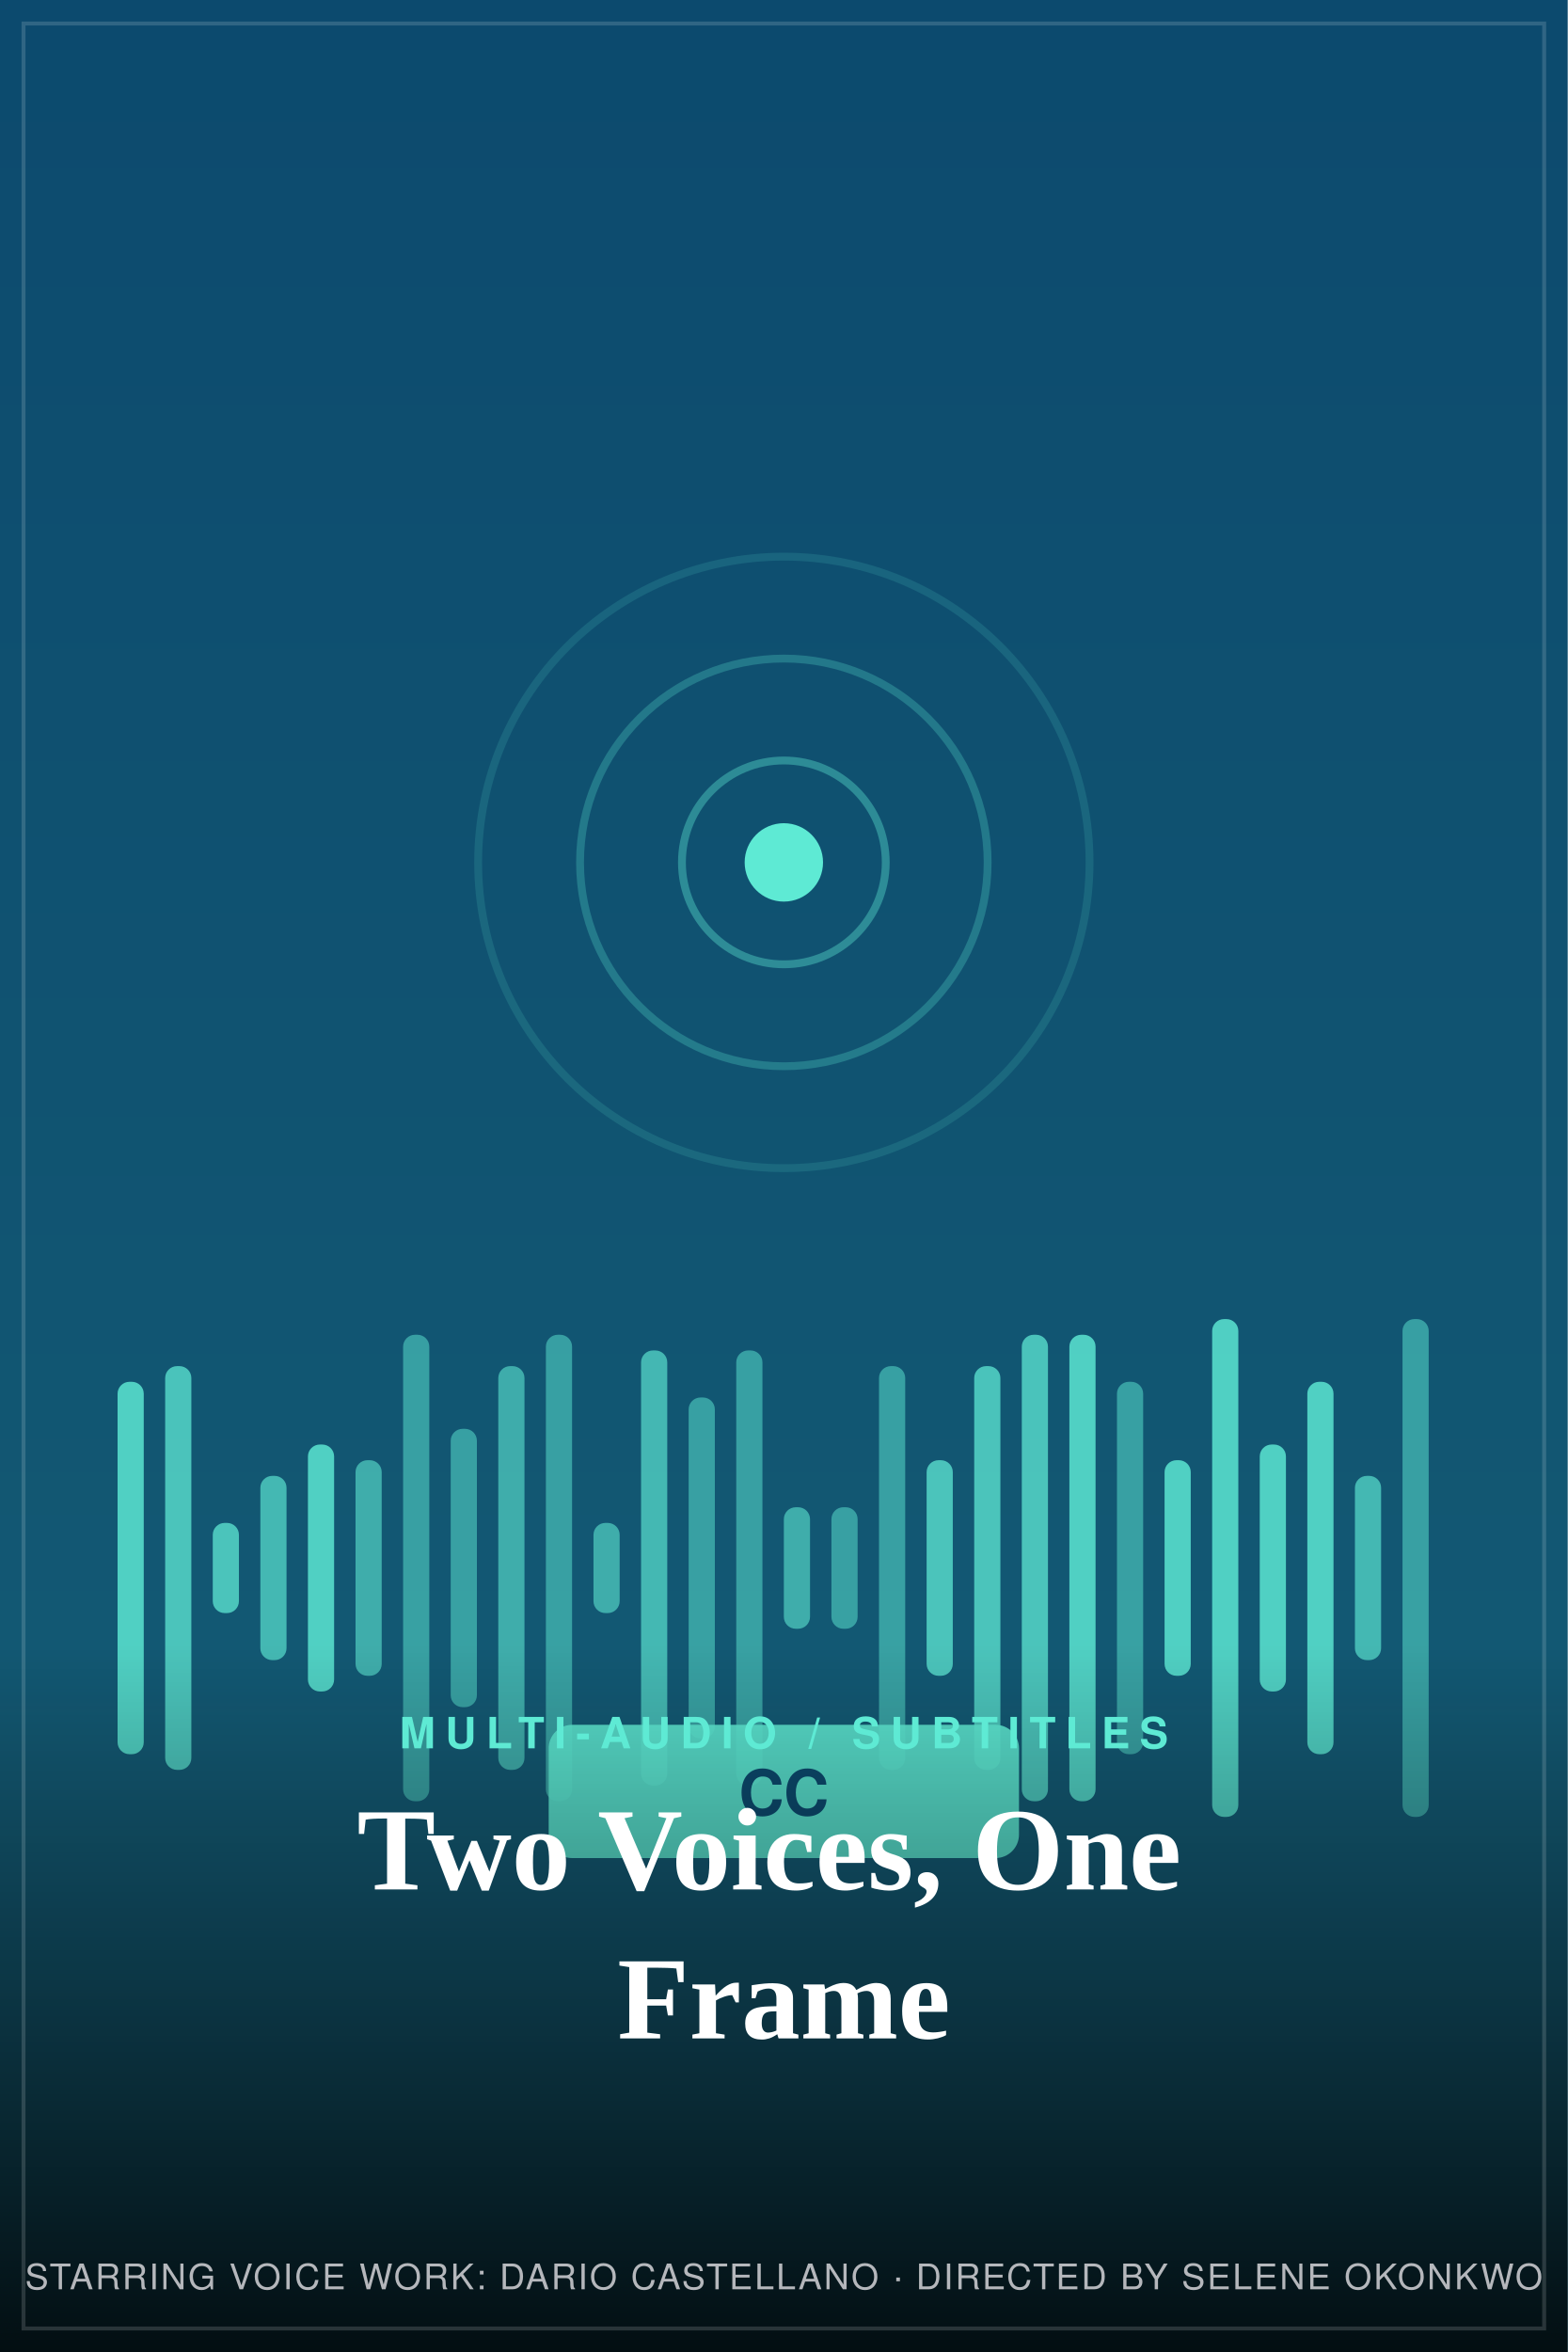
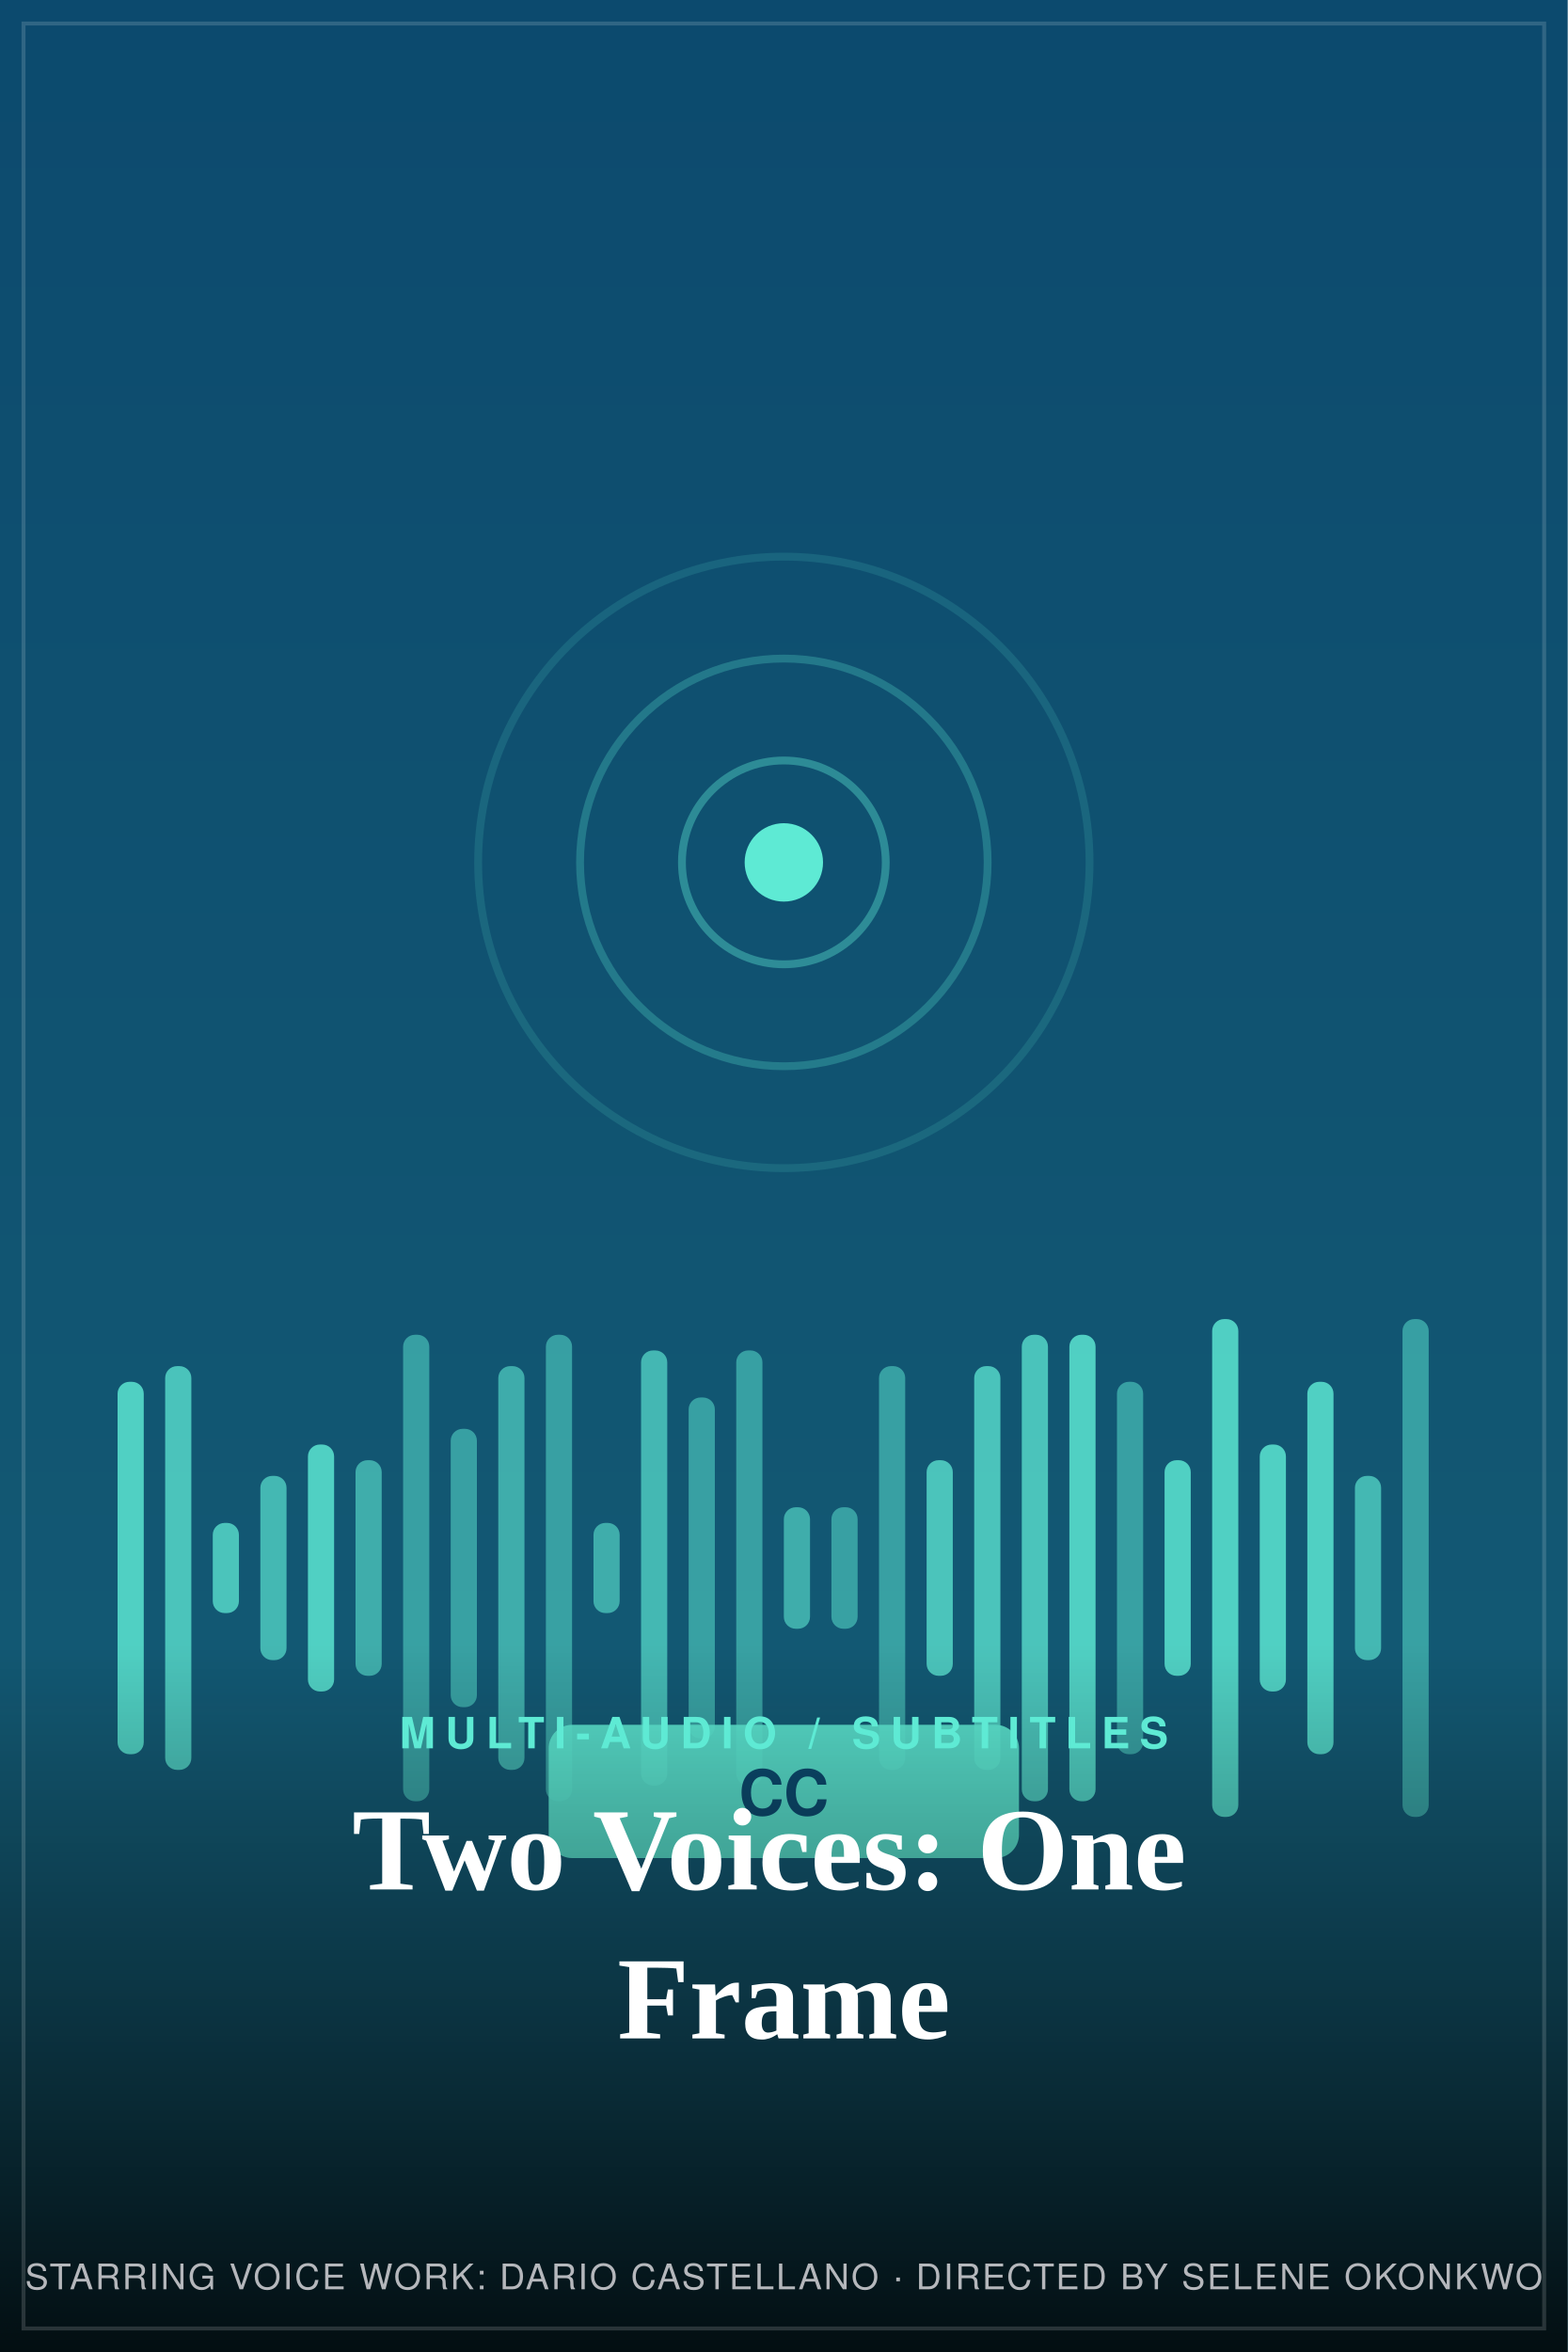
<svg xmlns="http://www.w3.org/2000/svg" viewBox="0 0 400 600">
  <defs>
    <linearGradient id="sky-two-voices-one-frame" x1="0" y1="0" x2="0" y2="1">
      <stop offset="0%" stop-color="#0c4a6e" />
      <stop offset="100%" stop-color="#155e75" />
    </linearGradient>
    <linearGradient id="scrim-two-voices-one-frame" x1="0" y1="0" x2="0" y2="1">
      <stop offset="0%" stop-color="#000" stop-opacity="0" />
      <stop offset="100%" stop-color="#000" stop-opacity="0.85" />
    </linearGradient>
  </defs>
  <rect width="400" height="600" fill="url(#sky-two-voices-one-frame)" />
  <circle cx="200" cy="220" r="26" fill="none" stroke="#5eead4" stroke-width="2" opacity="0.38" />
  <circle cx="200" cy="220" r="52" fill="none" stroke="#5eead4" stroke-width="2" opacity="0.26" />
  <circle cx="200" cy="220" r="78" fill="none" stroke="#5eead4" stroke-width="2" opacity="0.14" />
  <circle cx="200" cy="220" r="10" fill="#5eead4" />
  <rect x="30" y="352.5" width="6.679" height="95" rx="3.036" fill="#5eead4" opacity="0.82" />
  <rect x="42.143" y="348.5" width="6.679" height="103" rx="3.036" fill="#5eead4" opacity="0.74" />
  <rect x="54.286" y="388.5" width="6.679" height="23" rx="3.036" fill="#5eead4" opacity="0.74" />
  <rect x="66.429" y="376.5" width="6.679" height="47" rx="3.036" fill="#5eead4" opacity="0.66" />
  <rect x="78.571" y="368.5" width="6.679" height="63" rx="3.036" fill="#5eead4" opacity="0.82" />
  <rect x="90.714" y="372.5" width="6.679" height="55" rx="3.036" fill="#5eead4" opacity="0.58" />
  <rect x="102.857" y="340.5" width="6.679" height="119" rx="3.036" fill="#5eead4" opacity="0.5" />
  <rect x="115" y="364.5" width="6.679" height="71" rx="3.036" fill="#5eead4" opacity="0.5" />
  <rect x="127.143" y="348.5" width="6.679" height="103" rx="3.036" fill="#5eead4" opacity="0.58" />
  <rect x="139.286" y="340.5" width="6.679" height="119" rx="3.036" fill="#5eead4" opacity="0.5" />
  <rect x="151.429" y="388.5" width="6.679" height="23" rx="3.036" fill="#5eead4" opacity="0.58" />
  <rect x="163.571" y="344.5" width="6.679" height="111" rx="3.036" fill="#5eead4" opacity="0.66" />
  <rect x="175.714" y="356.5" width="6.679" height="87" rx="3.036" fill="#5eead4" opacity="0.5" />
  <rect x="187.857" y="344.5" width="6.679" height="111" rx="3.036" fill="#5eead4" opacity="0.5" />
  <rect x="200" y="384.5" width="6.679" height="31" rx="3.036" fill="#5eead4" opacity="0.58" />
  <rect x="212.143" y="384.5" width="6.679" height="31" rx="3.036" fill="#5eead4" opacity="0.5" />
  <rect x="224.286" y="348.5" width="6.679" height="103" rx="3.036" fill="#5eead4" opacity="0.5" />
  <rect x="236.429" y="372.5" width="6.679" height="55" rx="3.036" fill="#5eead4" opacity="0.74" />
  <rect x="248.571" y="348.5" width="6.679" height="103" rx="3.036" fill="#5eead4" opacity="0.74" />
  <rect x="260.714" y="340.5" width="6.679" height="119" rx="3.036" fill="#5eead4" opacity="0.74" />
  <rect x="272.857" y="340.5" width="6.679" height="119" rx="3.036" fill="#5eead4" opacity="0.82" />
  <rect x="285" y="352.5" width="6.679" height="95" rx="3.036" fill="#5eead4" opacity="0.5" />
  <rect x="297.143" y="372.5" width="6.679" height="55" rx="3.036" fill="#5eead4" opacity="0.82" />
  <rect x="309.286" y="336.5" width="6.679" height="127" rx="3.036" fill="#5eead4" opacity="0.82" />
  <rect x="321.429" y="368.5" width="6.679" height="63" rx="3.036" fill="#5eead4" opacity="0.82" />
  <rect x="333.571" y="352.5" width="6.679" height="95" rx="3.036" fill="#5eead4" opacity="0.82" />
  <rect x="345.714" y="376.5" width="6.679" height="47" rx="3.036" fill="#5eead4" opacity="0.66" />
  <rect x="357.857" y="336.5" width="6.679" height="127" rx="3.036" fill="#5eead4" opacity="0.5" />
  <rect x="140" y="440" width="120" height="34" rx="6" fill="#5eead4" opacity="0.9" />
  <text x="200" y="463" font-family="Helvetica, Arial, sans-serif" font-size="16" font-weight="700" fill="#0c4a6e" text-anchor="middle">CC</text>
  <rect x="0" y="420" width="400" height="180" fill="url(#scrim-two-voices-one-frame)" />
  <text x="200" y="446" font-family="Helvetica, Arial, sans-serif" font-size="11" font-weight="700" letter-spacing="2.5" fill="#5eead4" text-anchor="middle">MULTI-AUDIO / SUBTITLES</text>
  <text x="200" y="482" font-family="Georgia, 'Times New Roman', serif" font-size="30" font-weight="700" fill="#fff" text-anchor="middle">
-     <tspan x="200" dy="0">Two Voices, One</tspan>
+     <tspan x="200" dy="0">Two Voices: One</tspan>
    <tspan x="200" dy="38">Frame</tspan>
  </text>
  <text x="200" y="584" font-family="Helvetica, Arial, sans-serif" font-size="9" letter-spacing="0.5" fill="#d4d4d8" text-anchor="middle" opacity="0.85">STARRING VOICE WORK: DARIO CASTELLANO · DIRECTED BY SELENE OKONKWO</text>
  <rect x="6" y="6" width="388" height="588" fill="none" stroke="#fff" stroke-width="1" opacity="0.15" />
</svg>
